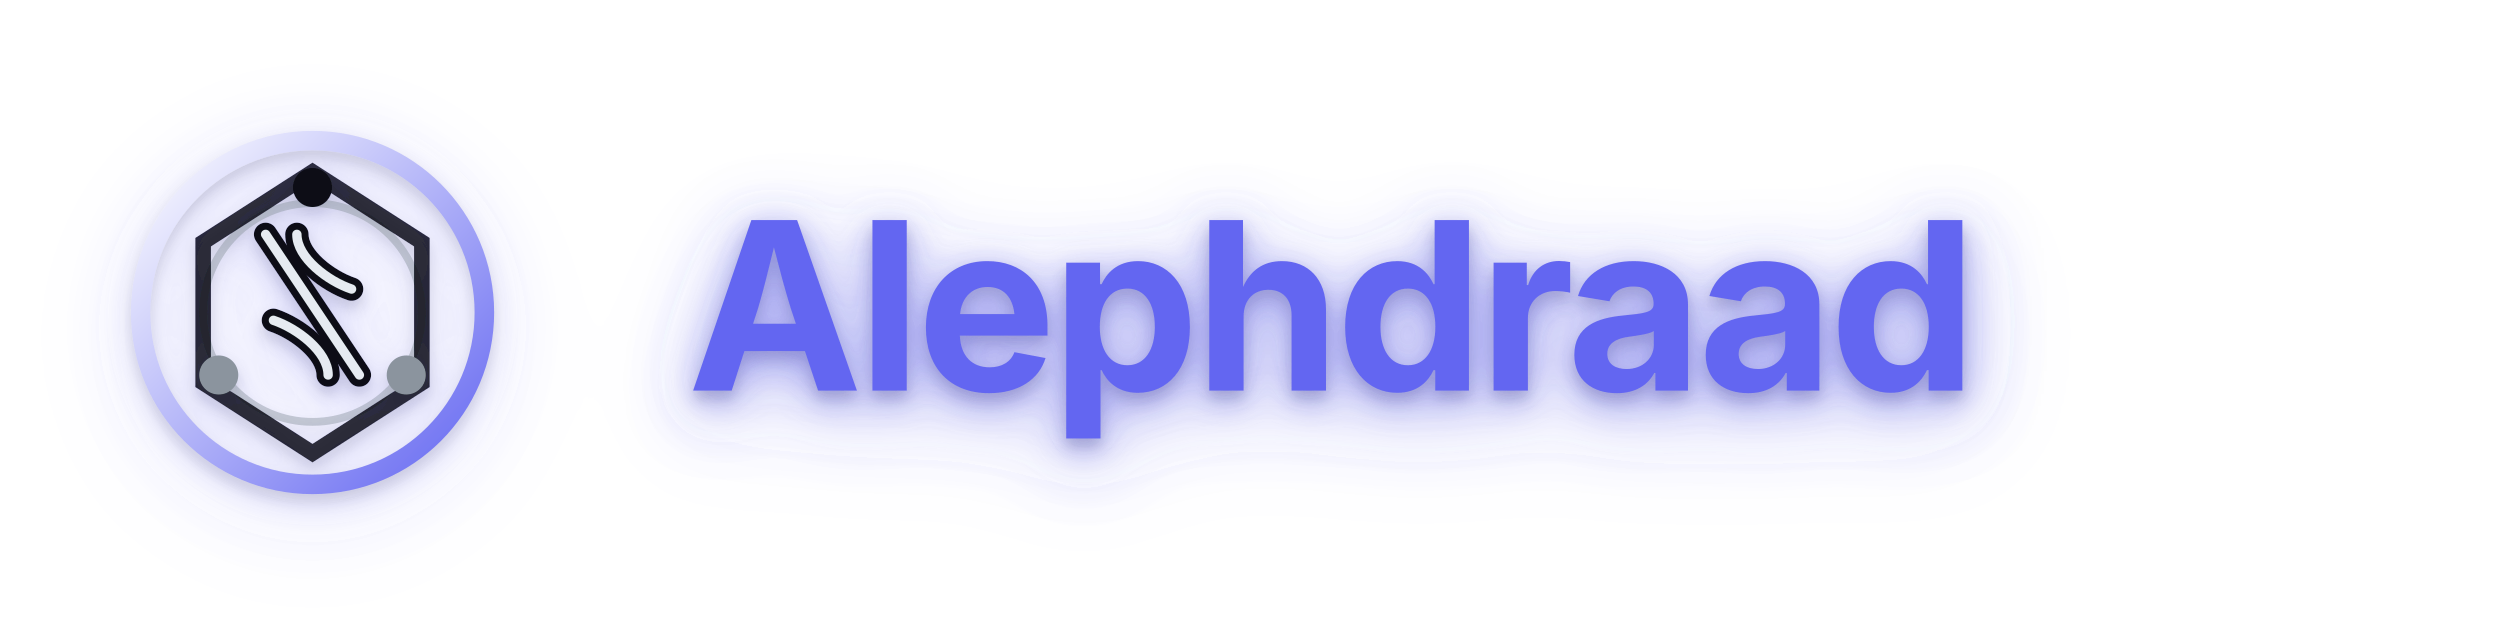
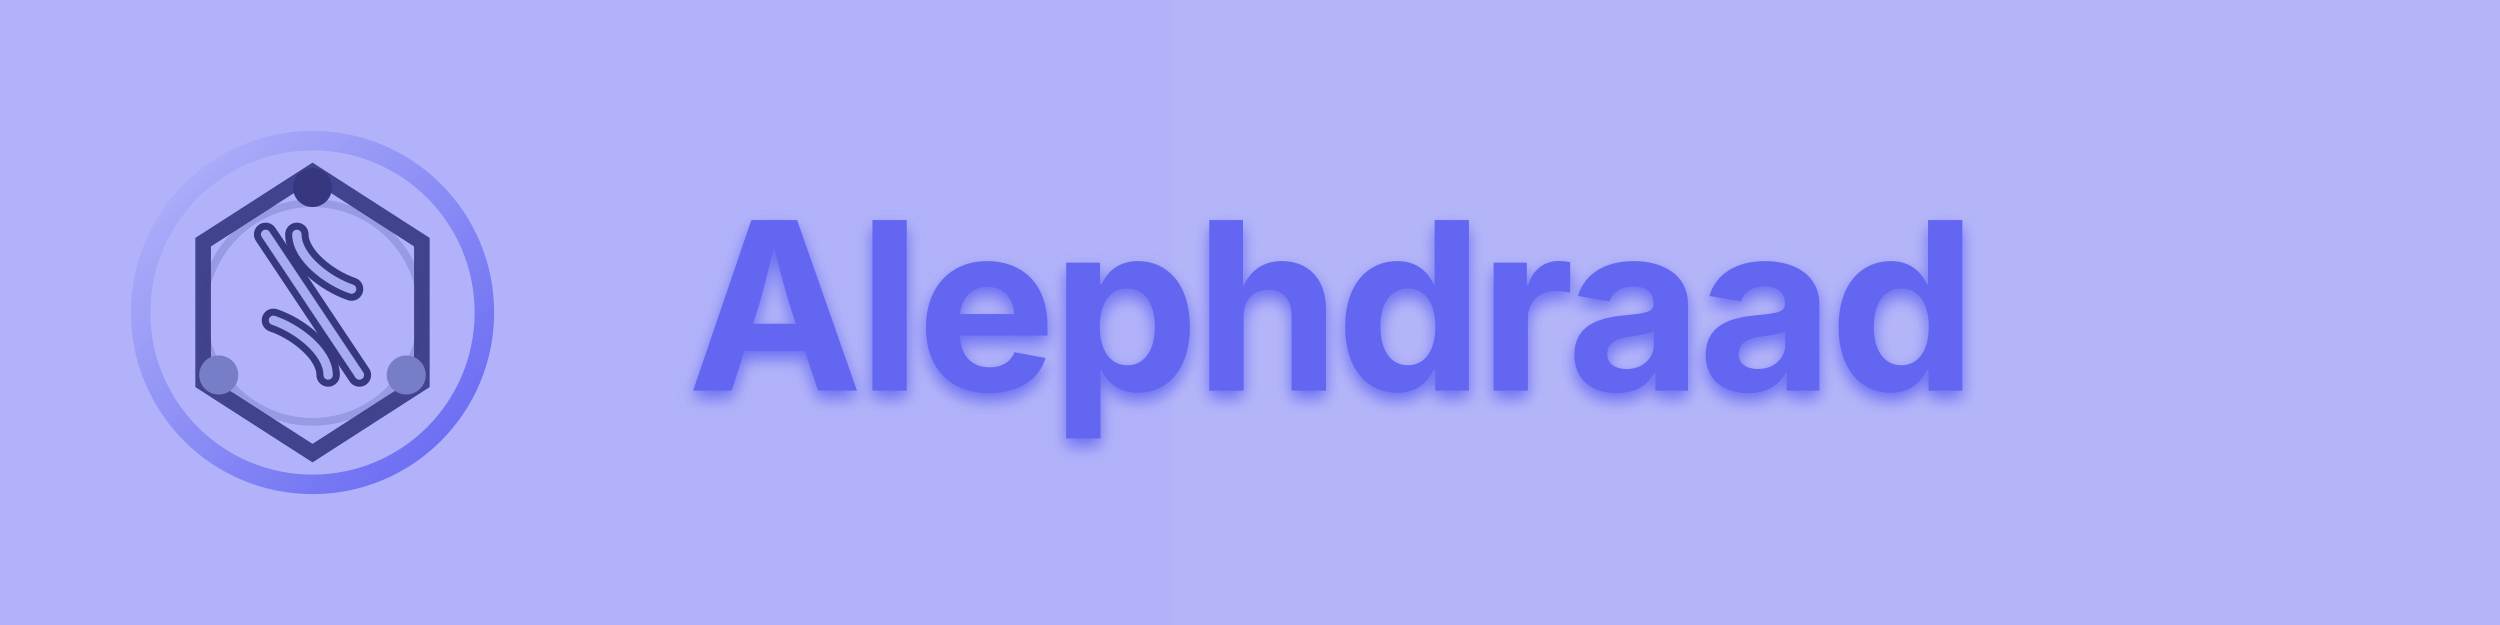
<svg xmlns="http://www.w3.org/2000/svg" viewBox="0 0 320 80" width="320" height="80">
  <defs>
    <linearGradient id="grad-silver" x1="0%" y1="0%" x2="100%" y2="100%">
      <stop offset="0%" stop-color="#ffffff" />
      <stop offset="100%" stop-color="#6366f1" />
    </linearGradient>
-     <filter id="firmDeepShadowLight" x="-140%" y="-140%" width="380%" height="380%">
-       <feGaussianBlur in="SourceAlpha" stdDeviation="0.9" result="s0" />
-       <feOffset in="s0" dx="0" dy="1" result="s0o" />
-       <feFlood flood-color="#000000" flood-opacity="0.22" result="s0c" />
-       <feComposite in="s0c" in2="s0o" operator="in" result="shadow0" />
-       <feGaussianBlur in="SourceAlpha" stdDeviation="2.2" result="g1" />
-       <feOffset in="g1" dx="0" dy="1" result="g1o" />
-       <feFlood flood-color="#6366f1" flood-opacity="0.22" result="g1c" />
-       <feComposite in="g1c" in2="g1o" operator="in" result="glow1" />
-       <feGaussianBlur in="SourceAlpha" stdDeviation="4.2" result="g2" />
-       <feOffset in="g2" dx="0" dy="2" result="g2o" />
-       <feFlood flood-color="#6366f1" flood-opacity="0.16" result="g2c" />
-       <feComposite in="g2c" in2="g2o" operator="in" result="glow2" />
-       <feGaussianBlur in="SourceAlpha" stdDeviation="7" result="g3" />
-       <feOffset in="g3" dx="0" dy="3" result="g3o" />
-       <feFlood flood-color="#6366f1" flood-opacity="0.10" result="g3c" />
-       <feComposite in="g3c" in2="g3o" operator="in" result="glow3" />
-       <feGaussianBlur in="SourceAlpha" stdDeviation="1.6" result="h1" />
-       <feOffset in="h1" dx="0" dy="0" result="h1o" />
-       <feFlood flood-color="#ffffff" flood-opacity="0.10" result="h1c" />
-       <feComposite in="h1c" in2="h1o" operator="in" result="highlight" />
+     <filter id="iconShadowLight" x="-200%" y="-200%" width="500%" height="500%">
+       <feGaussianBlur in="SourceAlpha" stdDeviation="1.2" result="i1" />
+       <feOffset in="i1" dx="0" dy="1" result="i1o" />
+       <feFlood flood-color="#000000" flood-opacity="0.22" />
+       <feComposite in2="i1o" operator="in" />
+       <feGaussianBlur in="SourceAlpha" stdDeviation="4" result="i2" />
+       <feOffset in="i2" dx="0" dy="2" />
+       <feFlood flood-color="#6366f1" flood-opacity="0.18" />
+       <feComposite operator="in" />
      <feMerge>
-         <feMergeNode in="glow3" />
-         <feMergeNode in="glow2" />
-         <feMergeNode in="glow1" />
-         <feMergeNode in="shadow0" />
-         <feMergeNode in="highlight" />
+         <feMergeNode />
        <feMergeNode in="SourceGraphic" />
      </feMerge>
    </filter>
-     <filter id="textGlowLight" x="-180%" y="-180%" width="460%" height="460%">
-       <feGaussianBlur in="SourceAlpha" stdDeviation="2.4" result="tg1" />
-       <feOffset in="tg1" dx="0" dy="1" result="tg1o" />
-       <feFlood flood-color="#6366f1" flood-opacity="0.35" result="tg1c" />
-       <feComposite in="tg1c" in2="tg1o" operator="in" result="tGlow1" />
-       <feGaussianBlur in="SourceAlpha" stdDeviation="5.2" result="tg2" />
-       <feOffset in="tg2" dx="0" dy="2" result="tg2o" />
-       <feFlood flood-color="#6366f1" flood-opacity="0.18" result="tg2c" />
-       <feComposite in="tg2c" in2="tg2o" operator="in" result="tGlow2" />
-       <feGaussianBlur in="SourceAlpha" stdDeviation="0.9" result="ts0" />
-       <feOffset in="ts0" dx="0" dy="1" result="ts0o" />
-       <feFlood flood-color="#000000" flood-opacity="0.12" result="ts0c" />
-       <feComposite in="ts0c" in2="ts0o" operator="in" result="tShadow" />
+     <filter id="textGlowUltra" x="-300%" y="-300%" width="700%" height="700%">
+       <feGaussianBlur in="SourceAlpha" stdDeviation="1" result="t0" />
+       <feOffset in="t0" dx="0" dy="1" result="t0o" />
+       <feFlood flood-color="#6366f1" flood-opacity="0.9" />
+       <feComposite in2="t0o" operator="in" result="c0" />
+       <feGaussianBlur in="SourceAlpha" stdDeviation="3" result="t1" />
+       <feOffset in="t1" dx="0" dy="1" />
+       <feFlood flood-color="#6366f1" flood-opacity="0.6" />
+       <feComposite operator="in" result="c1" />
+       <feGaussianBlur in="SourceAlpha" stdDeviation="6" result="t2" />
+       <feOffset in="t2" dx="0" dy="2" />
+       <feFlood flood-color="#6366f1" flood-opacity="0.35" />
+       <feComposite operator="in" result="c2" />
+       <feGaussianBlur in="SourceAlpha" stdDeviation="9" result="t3" />
+       <feOffset in="t3" dx="0" dy="3" />
+       <feFlood flood-color="#6366f1" flood-opacity="0.22" />
+       <feComposite operator="in" result="c3" />
+       <feGaussianBlur in="SourceAlpha" stdDeviation="12" result="t4" />
+       <feOffset in="t4" dx="0" dy="4" />
+       <feFlood flood-color="#6366f1" flood-opacity="0.15" />
+       <feComposite operator="in" result="c4" />
      <feMerge>
-         <feMergeNode in="tGlow2" />
-         <feMergeNode in="tGlow1" />
-         <feMergeNode in="tShadow" />
+         <feMergeNode in="c4" />
+         <feMergeNode in="c3" />
+         <feMergeNode in="c2" />
+         <feMergeNode in="c1" />
+         <feMergeNode in="c0" />
        <feMergeNode in="SourceGraphic" />
      </feMerge>
    </filter>
  </defs>
-   <g filter="url(#firmDeepShadowLight)">
-     <g transform="translate(8, 8)">
-       <circle cx="32" cy="32" r="22" fill="none" stroke="url(#grad-silver)" stroke-width="2.5" />
-       <circle cx="32" cy="32" r="14" fill="none" stroke="#8b949e" stroke-width="1" opacity="0.45" />
-       <polygon points="32,14 46,23 46,41 32,50 18,41 18,23" fill="none" stroke="#0d1117" stroke-width="2" opacity="0.9" />
-       <g transform="translate(32, 31)">
-         <g stroke="#0d1117" stroke-width="3" stroke-linecap="round" fill="none">
-           <path d="M-6,-9 L6,9" />
-           <path d="M-2,-9 C-2,-6 2,-3 5,-2" />
-           <path d="M2,9 C2,6 -2,3 -5,2" />
-         </g>
-         <g stroke="#f0f6fc" stroke-width="1.2" stroke-linecap="round" fill="none" opacity="0.95">
-           <path d="M-6,-9 L6,9" />
-           <path d="M-2,-9 C-2,-6 2,-3 5,-2" />
-           <path d="M2,9 C2,6 -2,3 -5,2" />
-         </g>
+   <g transform="translate(8, 8)" filter="url(#iconShadowLight)">
+     <circle cx="32" cy="32" r="22" fill="none" stroke="url(#grad-silver)" stroke-width="2.5" />
+     <circle cx="32" cy="32" r="14" fill="none" stroke="#8b949e" stroke-width="1" opacity="0.45" />
+     <polygon points="32,14 46,23 46,41 32,50 18,41 18,23" fill="none" stroke="#0d1117" stroke-width="2" opacity="0.9" />
+     <g transform="translate(32, 31)">
+       <g stroke="#0d1117" stroke-width="3" stroke-linecap="round" fill="none">
+         <path d="M-6,-9 L6,9" />
+         <path d="M-2,-9 C-2,-6 2,-3 5,-2" />
+         <path d="M2,9 C2,6 -2,3 -5,2" />
      </g>
-       <circle cx="32" cy="16" r="2.5" fill="#0d1117" />
-       <circle cx="44" cy="40" r="2.5" fill="#8b949e" />
-       <circle cx="20" cy="40" r="2.5" fill="#8b949e" />
+       <g stroke="#f0f6fc" stroke-width="1.2" stroke-linecap="round" fill="none" opacity="0.95">
+         <path d="M-6,-9 L6,9" />
+         <path d="M-2,-9 C-2,-6 2,-3 5,-2" />
+         <path d="M2,9 C2,6 -2,3 -5,2" />
+       </g>
    </g>
-     <g transform="translate(88, 0)">
-       <text x="0" y="50" font-family="Inter, ui-sans-serif, system-ui, -apple-system, BlinkMacSystemFont, 'Segoe UI', Roboto, Helvetica, Arial, sans-serif" font-size="30" font-weight="650" letter-spacing="-0.6" fill="#6366f1" filter="url(#textGlowLight)">
-         Alephdraad
-       </text>
-     </g>
+     <circle cx="32" cy="16" r="2.5" fill="#0d1117" />
+     <circle cx="44" cy="40" r="2.5" fill="#8b949e" />
+     <circle cx="20" cy="40" r="2.5" fill="#8b949e" />
+   </g>
+   <g transform="translate(88, 0)">
+     <text x="0" y="50" font-family="Inter, ui-sans-serif, system-ui, -apple-system, BlinkMacSystemFont, 'Segoe UI', Roboto, Helvetica, Arial, sans-serif" font-size="30" font-weight="650" letter-spacing="-0.6" fill="#6366f1" filter="url(#textGlowUltra)">
+       Alephdraad
+     </text>
  </g>
</svg>
